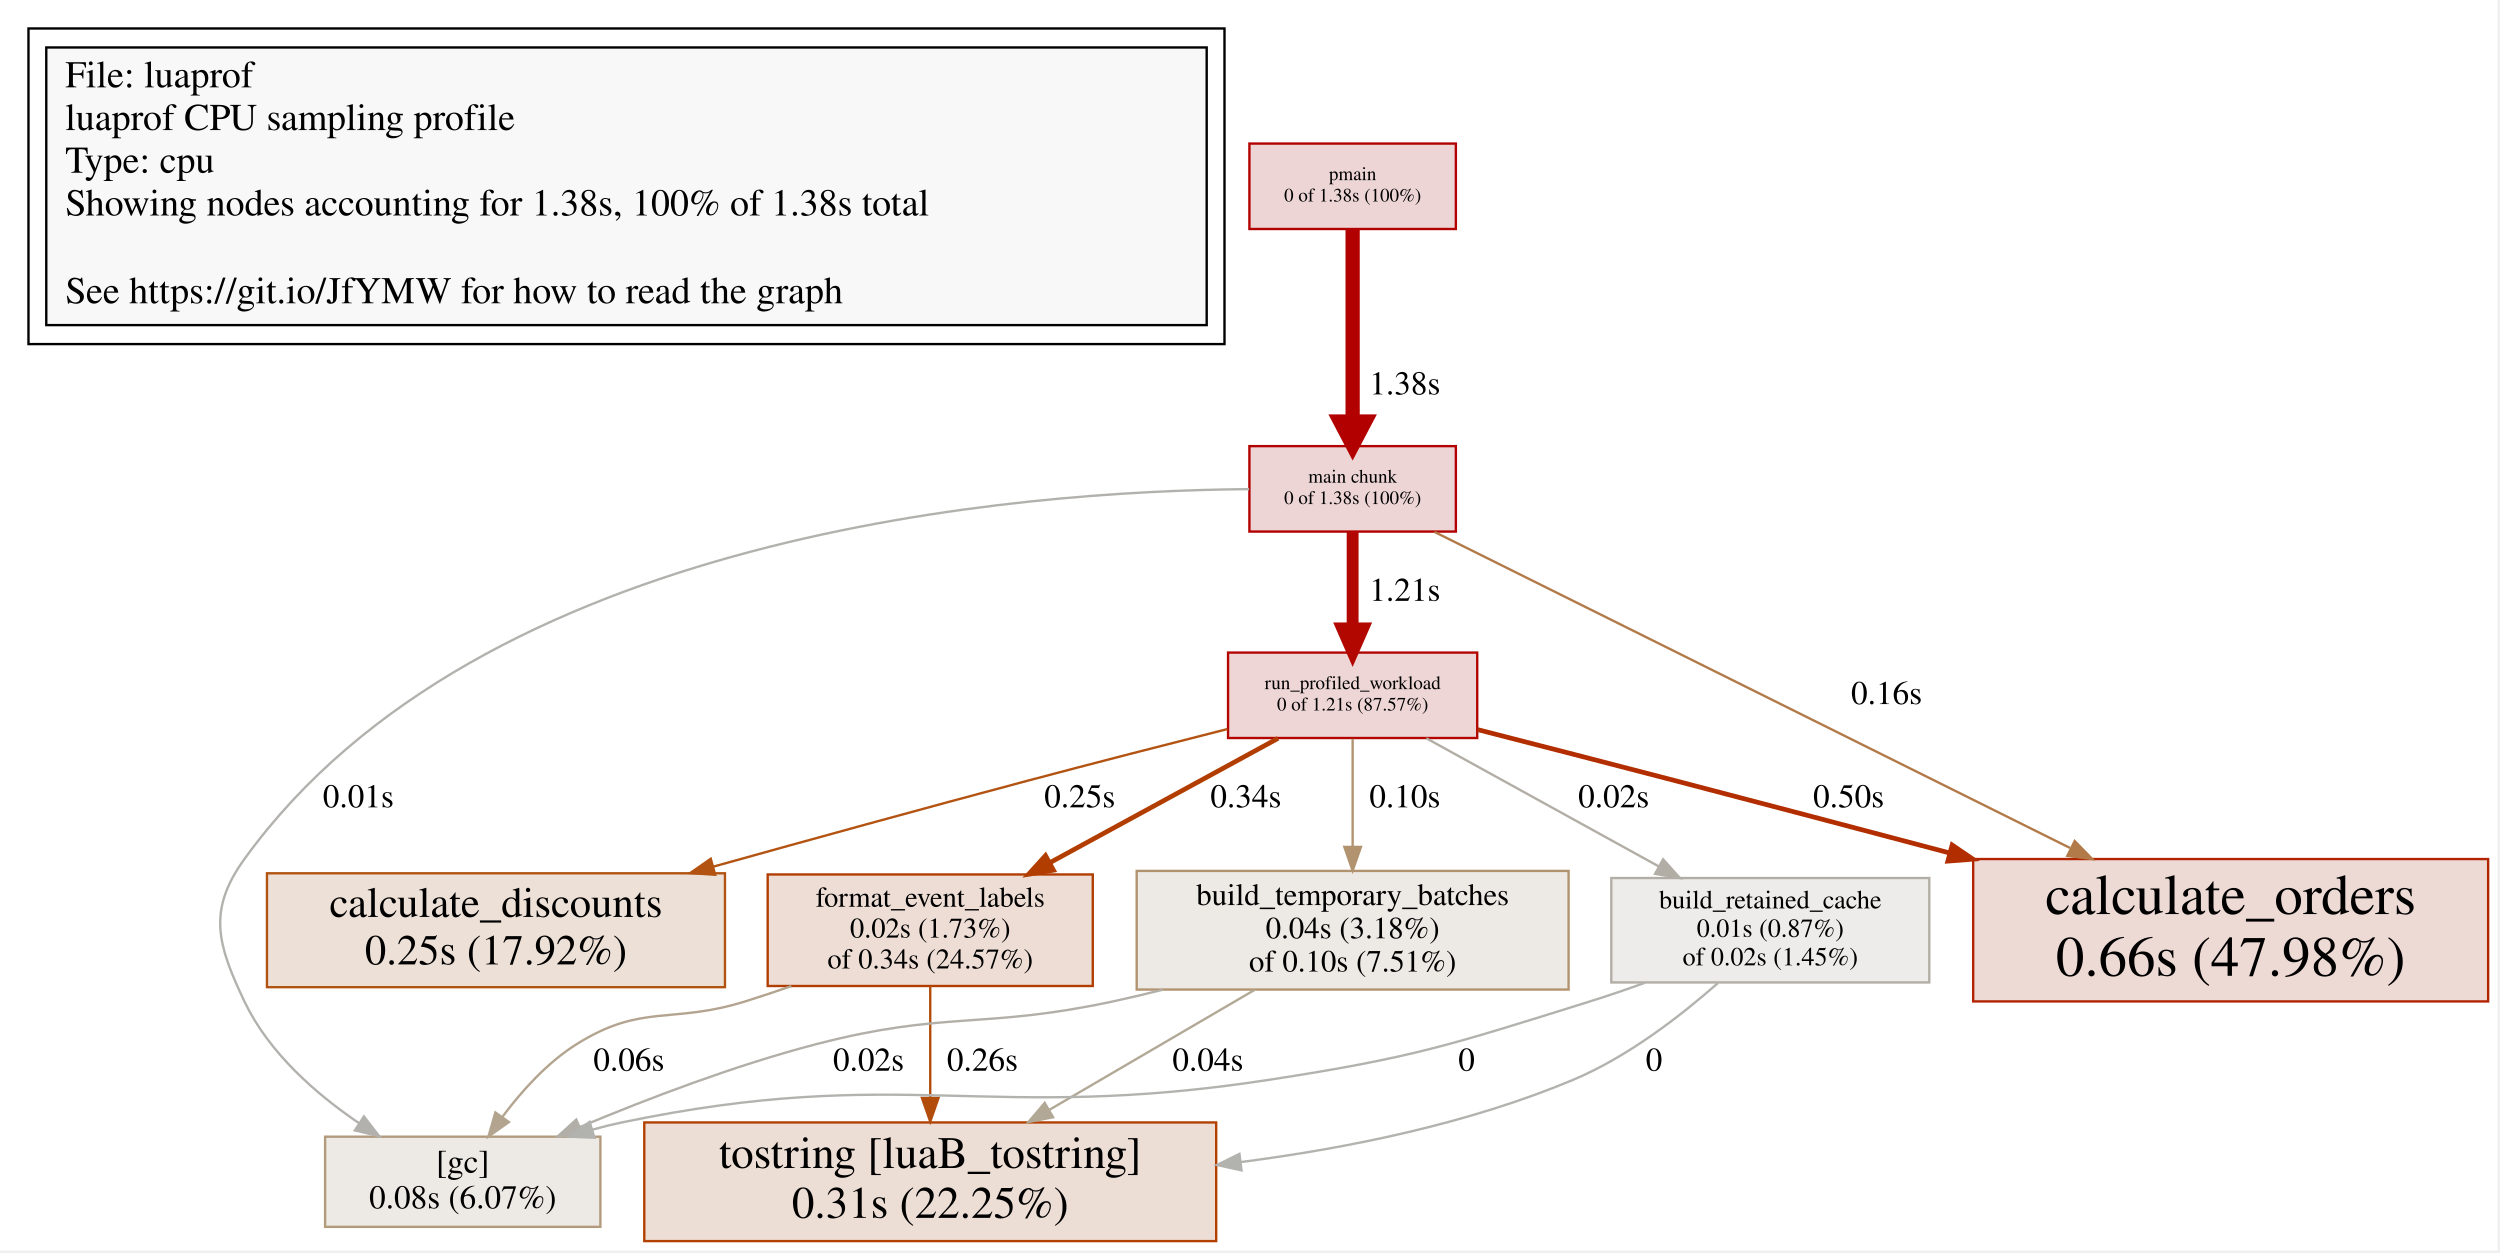
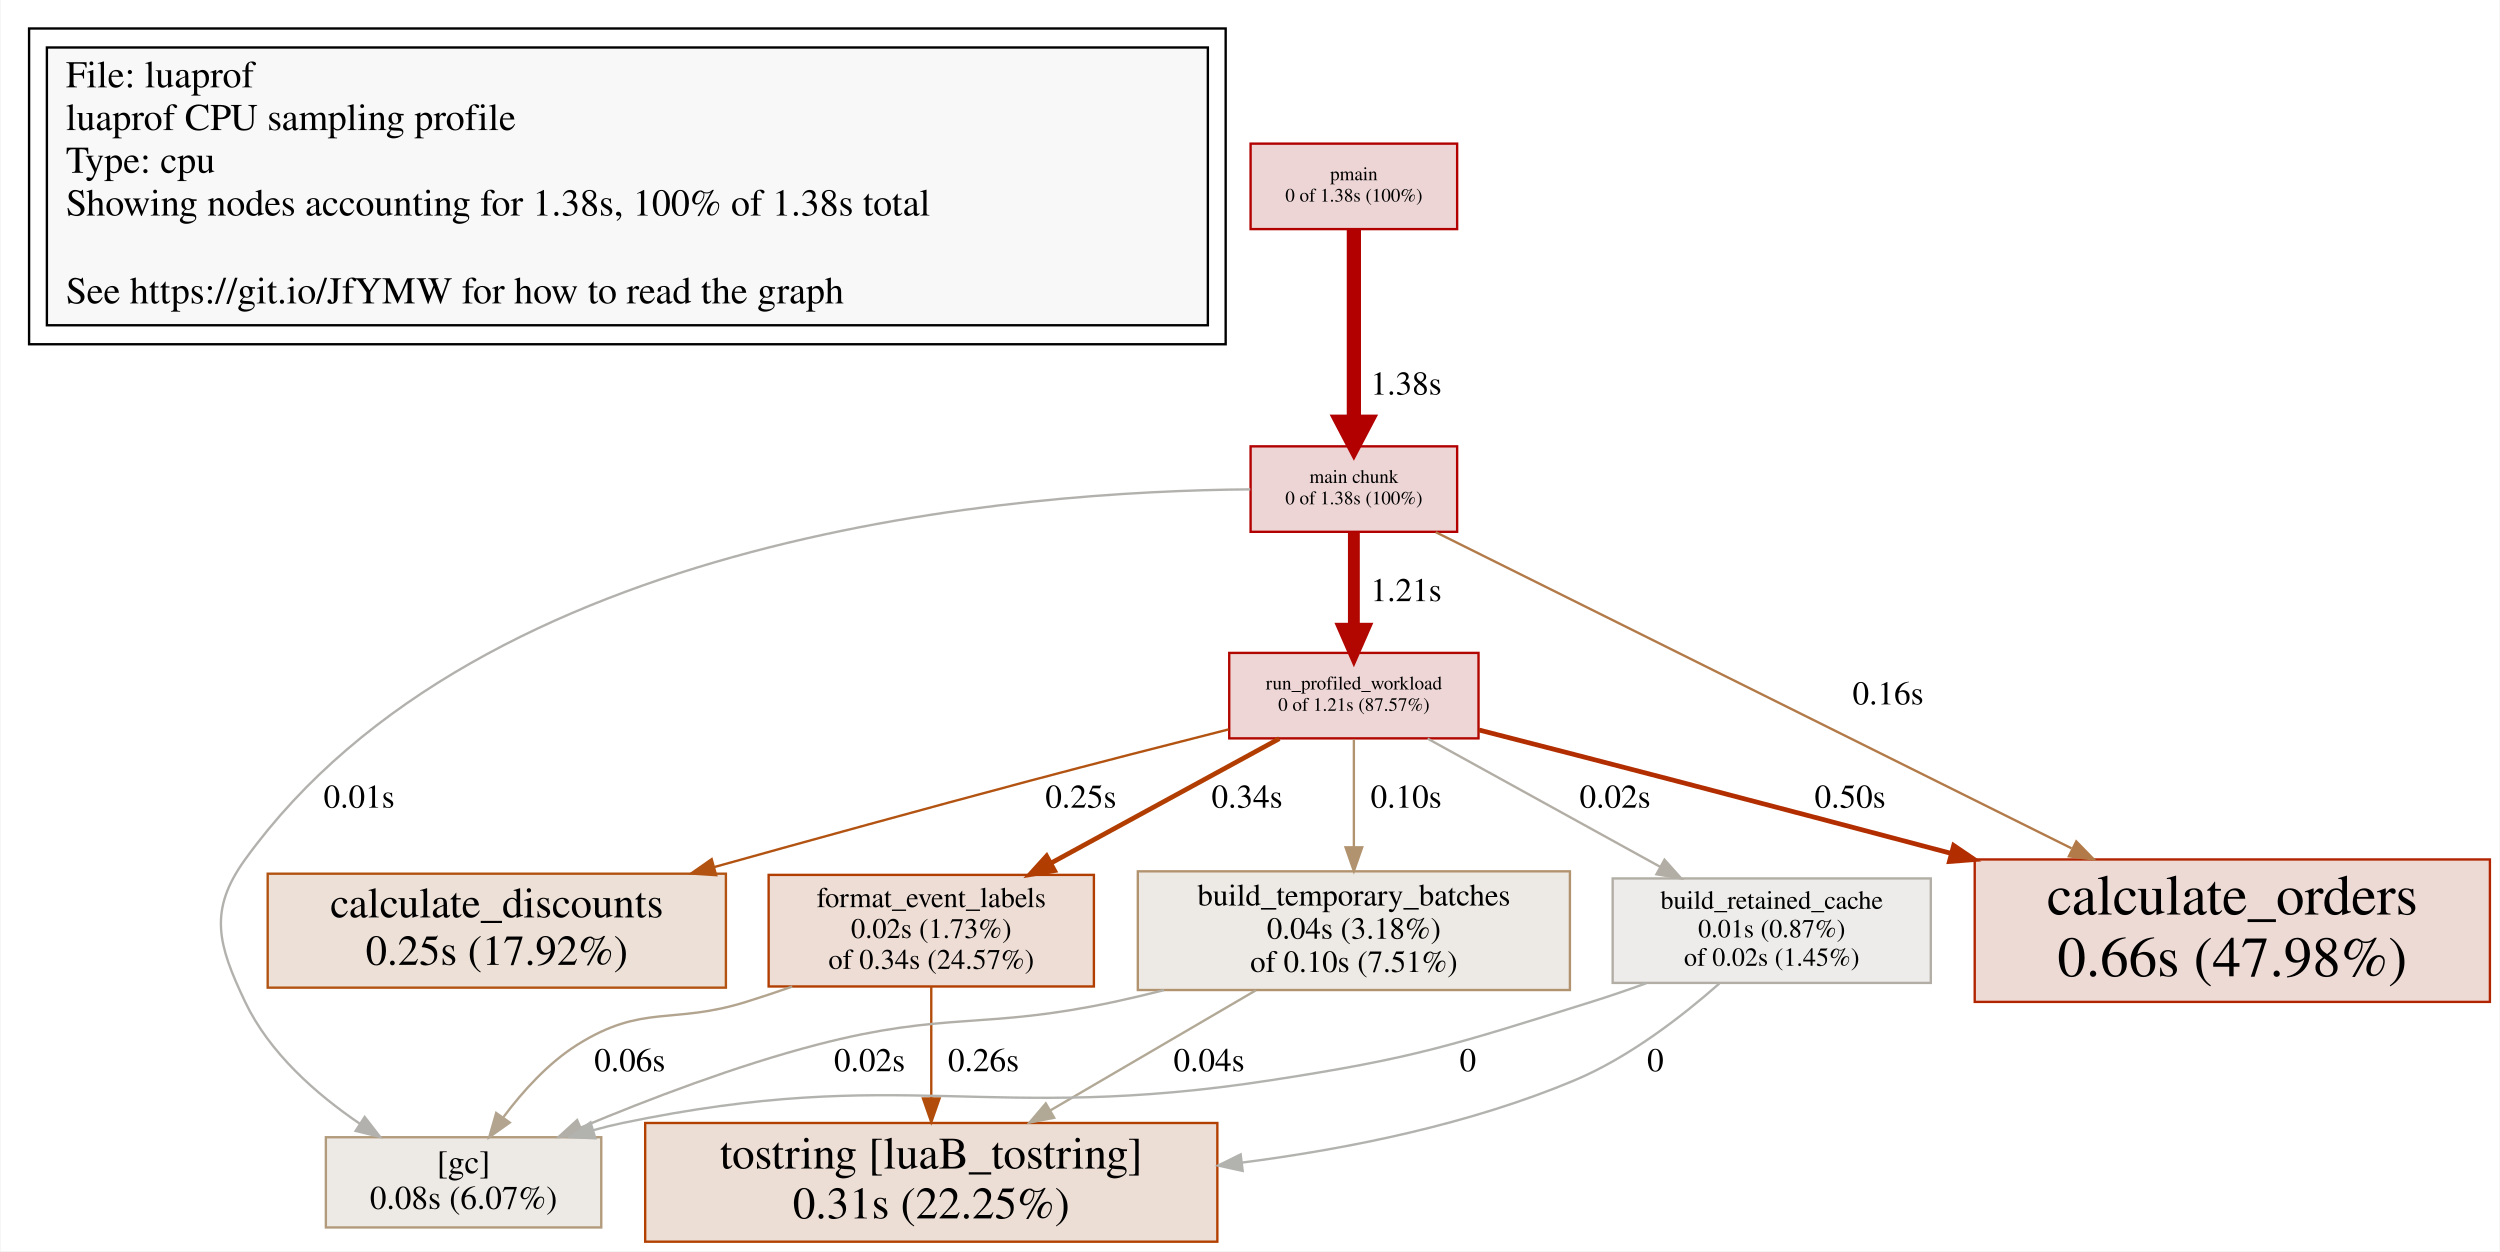
- <svg xmlns="http://www.w3.org/2000/svg" xmlns:xlink="http://www.w3.org/1999/xlink" width="100%" height="100%">
-   <g id="viewport" transform="scale(0.5,0.5) translate(0,0)">
-     <g id="graph0" class="graph" transform="scale(1 1) rotate(0) translate(4 523)">
-       <polygon fill="white" stroke="transparent" points="-4,4 -4,-523 1048.5,-523 1048.5,4 -4,4" />
-       <g id="clust1" class="cluster">
-         <polygon fill="none" stroke="black" points="8,-378 8,-511 512,-511 512,-378 8,-378" />
-       </g>
-       <g id="node1" class="node">
-         <g id="a_node1">
-           <a xlink:title="luaprof">
-             <polygon fill="#f8f8f8" stroke="black" points="504.5,-503 15.5,-503 15.5,-386 504.5,-386 504.5,-503" />
-             <text text-anchor="start" x="23.5" y="-486.2" font-family="Times,serif" font-size="16.00">File: luaprof</text>
-             <text text-anchor="start" x="23.5" y="-468.2" font-family="Times,serif" font-size="16.00">luaprof CPU sampling profile</text>
-             <text text-anchor="start" x="23.5" y="-450.2" font-family="Times,serif" font-size="16.00">Type: cpu</text>
-             <text text-anchor="start" x="23.5" y="-432.2" font-family="Times,serif" font-size="16.00">Showing nodes accounting for 1.38s, 100% of 1.38s total</text>
-             <text text-anchor="start" x="23.5" y="-395.2" font-family="Times,serif" font-size="16.00">See https://git.io/JfYMW for how to read the graph</text>
-           </a>
-         </g>
-       </g>
-       <g id="node1" class="node">
-         <g id="a_node1">
-           <a xlink:title="run_profiled_workload (1.21s)">
-             <polygon fill="#edd6d5" stroke="#b20600" points="618.5,-248 513.5,-248 513.5,-212 618.5,-212 618.5,-248" />
-             <text text-anchor="middle" x="566" y="-232.6" font-family="Times,serif" font-size="8.00">run_profiled_workload</text>
-             <text text-anchor="middle" x="566" y="-223.6" font-family="Times,serif" font-size="8.00">0 of 1.21s (87.57%)</text>
-           </a>
-         </g>
-       </g>
-       <g id="node2" class="node">
-         <g id="a_node2">
-           <a xlink:title="calculate_orders (0.66s)">
-             <polygon fill="#eddad5" stroke="#b22300" points="1044.5,-161 827.5,-161 827.5,-101 1044.5,-101 1044.5,-161" />
-             <text text-anchor="middle" x="936" y="-137.8" font-family="Times,serif" font-size="24.00">calculate_orders</text>
-             <text text-anchor="middle" x="936" y="-111.8" font-family="Times,serif" font-size="24.00">0.66s (47.98%)</text>
-           </a>
-         </g>
-       </g>
-       <g id="edge3" class="edge">
-         <g id="a_edge3">
-           <a xlink:title="run_profiled_workload -&gt; calculate_orders (0.50s)">
-             <path fill="none" stroke="#b22e00" stroke-width="2" d="M618.66,-215.54C643.88,-209.07 674.52,-201.18 702,-194 739.61,-184.18 780.58,-173.36 817.58,-163.55" />
-             <polygon fill="#b22e00" stroke="#b22e00" stroke-width="2" points="818.64,-166.89 827.4,-160.95 816.84,-160.13 818.64,-166.89" />
-           </a>
-         </g>
-         <g id="a_edge3-label">
-           <a xlink:title="run_profiled_workload -&gt; calculate_orders (0.50s)">
-             <text text-anchor="middle" x="775" y="-182.8" font-family="Times,serif" font-size="14.00"> 0.50s</text>
-           </a>
-         </g>
-       </g>
-       <g id="node6" class="node">
-         <g id="a_node6">
-           <a xlink:title="calculate_discounts (0.25s)">
-             <polygon fill="#ede0d7" stroke="#b25312" points="301.5,-155 108.5,-155 108.5,-107 301.5,-107 301.5,-155" />
-             <text text-anchor="middle" x="205" y="-136.6" font-family="Times,serif" font-size="18.00">calculate_discounts</text>
-             <text text-anchor="middle" x="205" y="-116.6" font-family="Times,serif" font-size="18.00">0.25s (17.92%)</text>
-           </a>
-         </g>
-       </g>
-       <g id="edge6" class="edge">
-         <g id="a_edge6">
-           <a xlink:title="run_profiled_workload -&gt; calculate_discounts (0.25s)">
-             <path fill="none" stroke="#b25312" d="M513.24,-215.78C487.76,-209.33 456.76,-201.39 429,-194 385.41,-182.4 337.18,-169.11 296.67,-157.82" />
-             <polygon fill="#b25312" stroke="#b25312" points="297.39,-154.38 286.81,-155.07 295.51,-161.13 297.39,-154.38" />
-           </a>
-         </g>
-         <g id="a_edge6-label">
-           <a xlink:title="run_profiled_workload -&gt; calculate_discounts (0.25s)">
-             <text text-anchor="middle" x="451" y="-182.8" font-family="Times,serif" font-size="14.00"> 0.25s</text>
-           </a>
-         </g>
-       </g>
-       <g id="node7" class="node">
-         <g id="a_node7">
-           <a xlink:title="format_event_labels (0.34s)">
-             <polygon fill="#edddd5" stroke="#b23d00" points="456.5,-154.5 319.5,-154.5 319.5,-107.5 456.5,-107.5 456.5,-154.5" />
-             <text text-anchor="middle" x="388" y="-140.9" font-family="Times,serif" font-size="12.00">format_event_labels</text>
-             <text text-anchor="middle" x="388" y="-127.9" font-family="Times,serif" font-size="12.00">0.02s (1.73%)</text>
-             <text text-anchor="middle" x="388" y="-114.9" font-family="Times,serif" font-size="12.00">of 0.34s (24.57%)</text>
-           </a>
-         </g>
-       </g>
-       <g id="edge4" class="edge">
-         <g id="a_edge4">
-           <a xlink:title="run_profiled_workload -&gt; format_event_labels (0.34s)">
-             <path fill="none" stroke="#b23d00" stroke-width="2" d="M534.59,-211.88C507.97,-197.38 469.31,-176.31 438.38,-159.45" />
-             <polygon fill="#b23d00" stroke="#b23d00" stroke-width="2" points="439.92,-156.31 429.46,-154.6 436.57,-162.45 439.92,-156.31" />
-           </a>
-         </g>
-         <g id="a_edge4-label">
-           <a xlink:title="run_profiled_workload -&gt; format_event_labels (0.34s)">
-             <text text-anchor="middle" x="521" y="-182.8" font-family="Times,serif" font-size="14.00"> 0.34s</text>
-           </a>
-         </g>
-       </g>
-       <g id="node9" class="node">
-         <g id="a_node9">
-           <a xlink:title="build_temporary_batches (0.10s)">
-             <polygon fill="#ede9e4" stroke="#b2936f" points="657,-156 475,-156 475,-106 657,-106 657,-156" />
-             <text text-anchor="middle" x="566" y="-141.6" font-family="Times,serif" font-size="13.00">build_temporary_batches</text>
-             <text text-anchor="middle" x="566" y="-127.6" font-family="Times,serif" font-size="13.00">0.04s (3.18%)</text>
-             <text text-anchor="middle" x="566" y="-113.6" font-family="Times,serif" font-size="13.00">of 0.10s (7.51%)</text>
-           </a>
-         </g>
-       </g>
-       <g id="edge8" class="edge">
-         <g id="a_edge8">
-           <a xlink:title="run_profiled_workload -&gt; build_temporary_batches (0.10s)">
-             <path fill="none" stroke="#b2936f" d="M566,-211.66C566,-199.08 566,-181.66 566,-166.32" />
-             <polygon fill="#b2936f" stroke="#b2936f" points="569.5,-166.11 566,-156.11 562.5,-166.11 569.5,-166.11" />
-           </a>
-         </g>
-         <g id="a_edge8-label">
-           <a xlink:title="run_profiled_workload -&gt; build_temporary_batches (0.10s)">
-             <text text-anchor="middle" x="588" y="-182.8" font-family="Times,serif" font-size="14.00"> 0.10s</text>
-           </a>
-         </g>
-       </g>
-       <g id="node10" class="node">
-         <g id="a_node10">
-           <a xlink:title="build_retained_cache (0.02s)">
-             <polygon fill="#edeceb" stroke="#b2aea5" points="809,-153 675,-153 675,-109 809,-109 809,-153" />
-             <text text-anchor="middle" x="742" y="-140.2" font-family="Times,serif" font-size="11.00">build_retained_cache</text>
-             <text text-anchor="middle" x="742" y="-128.2" font-family="Times,serif" font-size="11.00">0.01s (0.87%)</text>
-             <text text-anchor="middle" x="742" y="-116.2" font-family="Times,serif" font-size="11.00">of 0.02s (1.45%)</text>
-           </a>
-         </g>
-       </g>
-       <g id="edge11" class="edge">
-         <g id="a_edge11">
-           <a xlink:title="run_profiled_workload -&gt; build_retained_cache (0.02s)">
-             <path fill="none" stroke="#b2aea5" d="M597.06,-211.88C624.19,-196.93 663.96,-175.01 694.98,-157.91" />
-             <polygon fill="#b2aea5" stroke="#b2aea5" points="696.83,-160.89 703.89,-153 693.45,-154.76 696.83,-160.89" />
-           </a>
-         </g>
-         <g id="a_edge11-label">
-           <a xlink:title="run_profiled_workload -&gt; build_retained_cache (0.02s)">
-             <text text-anchor="middle" x="676" y="-182.8" font-family="Times,serif" font-size="14.00"> 0.02s</text>
-           </a>
-         </g>
-       </g>
-       <g id="node3" class="node">
-         <g id="a_node3">
-           <a xlink:title="pmain (1.38s)">
-             <polygon fill="#edd5d5" stroke="#b20000" points="609.5,-462.5 522.5,-462.5 522.5,-426.5 609.5,-426.5 609.5,-462.5" />
-             <text text-anchor="middle" x="566" y="-447.1" font-family="Times,serif" font-size="8.00">pmain</text>
-             <text text-anchor="middle" x="566" y="-438.1" font-family="Times,serif" font-size="8.00">0 of 1.38s (100%)</text>
-           </a>
-         </g>
-       </g>
-       <g id="node5" class="node">
-         <g id="a_node5">
-           <a xlink:title="main chunk (1.38s)">
-             <polygon fill="#edd5d5" stroke="#b20000" points="609.5,-335 522.5,-335 522.5,-299 609.5,-299 609.5,-335" />
-             <text text-anchor="middle" x="566" y="-319.6" font-family="Times,serif" font-size="8.00">main chunk</text>
-             <text text-anchor="middle" x="566" y="-310.6" font-family="Times,serif" font-size="8.00">0 of 1.38s (100%)</text>
-           </a>
-         </g>
-       </g>
-       <g id="edge1" class="edge">
-         <g id="a_edge1">
-           <a xlink:title="pmain -&gt; main chunk (1.38s)">
-             <path fill="none" stroke="#b20000" stroke-width="6" d="M566,-426.31C566,-405.49 566,-370.16 566,-345.53" />
-             <polygon fill="#b20000" stroke="#b20000" stroke-width="6" points="571.25,-345.38 566,-335.38 560.75,-345.38 571.25,-345.38" />
-           </a>
-         </g>
-         <g id="a_edge1-label">
-           <a xlink:title="pmain -&gt; main chunk (1.38s)">
-             <text text-anchor="middle" x="588" y="-356.8" font-family="Times,serif" font-size="14.00"> 1.38s</text>
-           </a>
-         </g>
-       </g>
-       <g id="node4" class="node">
-         <g id="a_node4">
-           <a xlink:title="tostring [luaB_tostring] (0.31s)">
-             <polygon fill="#edded5" stroke="#b24000" points="508.5,-50 267.5,-50 267.5,0 508.5,0 508.5,-50" />
-             <text text-anchor="middle" x="388" y="-30.8" font-family="Times,serif" font-size="19.00">tostring [luaB_tostring]</text>
-             <text text-anchor="middle" x="388" y="-9.8" font-family="Times,serif" font-size="19.00">0.31s (22.25%)</text>
-           </a>
-         </g>
-       </g>
-       <g id="edge2" class="edge">
-         <g id="a_edge2">
-           <a xlink:title="main chunk -&gt; run_profiled_workload (1.21s)">
-             <path fill="none" stroke="#b20600" stroke-width="5" d="M566,-298.8C566,-287.16 566,-271.55 566,-258.24" />
-             <polygon fill="#b20600" stroke="#b20600" stroke-width="5" points="570.38,-258.18 566,-248.18 561.63,-258.18 570.38,-258.18" />
-           </a>
-         </g>
-         <g id="a_edge2-label">
-           <a xlink:title="main chunk -&gt; run_profiled_workload (1.21s)">
-             <text text-anchor="middle" x="588" y="-269.8" font-family="Times,serif" font-size="14.00"> 1.21s</text>
-           </a>
-         </g>
-       </g>
-       <g id="edge7" class="edge">
-         <g id="a_edge7">
-           <a xlink:title="main chunk -&gt; calculate_orders (0.16s)">
-             <path fill="none" stroke="#b27a48" d="M600.48,-298.85C661.42,-268.55 789.18,-205.01 868.28,-165.68" />
-             <polygon fill="#b27a48" stroke="#b27a48" points="870.28,-168.59 877.68,-161 867.16,-162.32 870.28,-168.59" />
-           </a>
-         </g>
-         <g id="a_edge7-label">
-           <a xlink:title="main chunk -&gt; calculate_orders (0.16s)">
-             <text text-anchor="middle" x="791" y="-226.3" font-family="Times,serif" font-size="14.00"> 0.16s</text>
-           </a>
-         </g>
-       </g>
-       <g id="node8" class="node">
-         <g id="a_node8">
-           <a xlink:title="[gc] (0.08s)">
-             <polygon fill="#edeae5" stroke="#b29b7c" points="249,-44 133,-44 133,-6 249,-6 249,-44" />
-             <text text-anchor="middle" x="191" y="-28.8" font-family="Times,serif" font-size="14.00">[gc]</text>
-             <text text-anchor="middle" x="191" y="-13.8" font-family="Times,serif" font-size="14.00">0.08s (6.07%)</text>
-           </a>
-         </g>
-       </g>
-       <g id="edge13" class="edge">
-         <g id="a_edge13">
-           <a xlink:title="main chunk -&gt; [gc] (0.01s)">
-             <path fill="none" stroke="#b2b1ad" d="M522.37,-316.88C426.64,-316.13 198.74,-299.19 99,-161 83.39,-139.38 87.56,-125.09 99,-101 109.2,-79.53 128.88,-62.18 147.43,-49.6" />
-             <polygon fill="#b2b1ad" stroke="#b2b1ad" points="149.35,-52.53 155.84,-44.16 145.54,-46.66 149.35,-52.53" />
-           </a>
-         </g>
-         <g id="a_edge13-label">
-           <a xlink:title="main chunk -&gt; [gc] (0.01s)">
-             <text text-anchor="middle" x="147" y="-182.8" font-family="Times,serif" font-size="14.00"> 0.01s</text>
-           </a>
-         </g>
-       </g>
-       <g id="edge5" class="edge">
-         <g id="a_edge5">
-           <a xlink:title="format_event_labels -&gt; tostring [luaB_tostring] (0.26s)">
-             <path fill="none" stroke="#b24c0a" d="M388,-107.43C388,-93.75 388,-76 388,-60.57" />
-             <polygon fill="#b24c0a" stroke="#b24c0a" points="391.5,-60.34 388,-50.34 384.5,-60.34 391.5,-60.34" />
-           </a>
-         </g>
-         <g id="a_edge5-label">
-           <a xlink:title="format_event_labels -&gt; tostring [luaB_tostring] (0.26s)">
-             <text text-anchor="middle" x="410" y="-71.8" font-family="Times,serif" font-size="14.00"> 0.26s</text>
-           </a>
-         </g>
-       </g>
-       <g id="edge9" class="edge">
-         <g id="a_edge9">
-           <a xlink:title="format_event_labels -&gt; [gc] (0.06s)">
-             <path fill="none" stroke="#b2a48e" d="M329.46,-107.46C322.93,-105.18 316.34,-102.98 310,-101 278.92,-91.31 266.59,-100.28 239,-83 226.72,-75.31 215.99,-63.43 207.81,-52.5" />
-             <polygon fill="#b2a48e" stroke="#b2a48e" points="210.45,-50.18 201.82,-44.04 204.74,-54.22 210.45,-50.18" />
-           </a>
-         </g>
-         <g id="a_edge9-label">
-           <a xlink:title="format_event_labels -&gt; [gc] (0.06s)">
-             <text text-anchor="middle" x="261" y="-71.8" font-family="Times,serif" font-size="14.00"> 0.06s</text>
-           </a>
-         </g>
-       </g>
-       <g id="edge10" class="edge">
-         <g id="a_edge10">
-           <a xlink:title="build_temporary_batches -&gt; tostring [luaB_tostring] (0.04s)">
-             <path fill="none" stroke="#b2a896" d="M524.72,-105.88C498.86,-90.77 465.38,-71.21 438.02,-55.22" />
-             <polygon fill="#b2a896" stroke="#b2a896" points="439.77,-52.19 429.37,-50.17 436.24,-58.24 439.77,-52.19" />
-           </a>
-         </g>
-         <g id="a_edge10-label">
-           <a xlink:title="build_temporary_batches -&gt; tostring [luaB_tostring] (0.04s)">
-             <text text-anchor="middle" x="505" y="-71.8" font-family="Times,serif" font-size="14.00"> 0.04s</text>
-           </a>
-         </g>
-       </g>
-       <g id="edge12" class="edge">
-         <g id="a_edge12">
-           <a xlink:title="build_temporary_batches -&gt; [gc] (0.02s)">
-             <path fill="none" stroke="#b2afa8" d="M486.04,-105.96C478.95,-104.16 471.87,-102.47 465,-101 410.12,-89.23 394.32,-97.11 340,-83 305.92,-74.15 268.94,-60.03 240.35,-48.06" />
-             <polygon fill="#b2afa8" stroke="#b2afa8" points="241.57,-44.77 230.99,-44.09 238.84,-51.22 241.57,-44.77" />
-           </a>
-         </g>
-         <g id="a_edge12-label">
-           <a xlink:title="build_temporary_batches -&gt; [gc] (0.02s)">
-             <text text-anchor="middle" x="362" y="-71.8" font-family="Times,serif" font-size="14.00"> 0.02s</text>
-           </a>
-         </g>
-       </g>
-       <g id="edge15" class="edge">
-         <g id="a_edge15">
-           <a xlink:title="build_retained_cache -&gt; tostring [luaB_tostring] (0)">
-             <path fill="none" stroke="#b2b2af" d="M719.94,-108.75C704.22,-94.88 681.88,-77.61 659,-68 615.24,-49.62 564.47,-39.19 518.78,-33.3" />
-             <polygon fill="#b2b2af" stroke="#b2b2af" points="519.17,-29.82 508.81,-32.07 518.31,-36.76 519.17,-29.82" />
-           </a>
-         </g>
-         <g id="a_edge15-label">
-           <a xlink:title="build_retained_cache -&gt; tostring [luaB_tostring] (0)">
-             <text text-anchor="middle" x="693" y="-71.8" font-family="Times,serif" font-size="14.00"> 0</text>
-           </a>
-         </g>
-       </g>
-       <g id="edge14" class="edge">
-         <g id="a_edge14">
-           <a xlink:title="build_retained_cache -&gt; [gc] (0)">
-             <path fill="none" stroke="#b2b2af" d="M689.14,-108.86C681.43,-106.06 673.55,-103.35 666,-101 607.03,-82.62 592.05,-77.4 531,-68 410.82,-49.49 377.05,-74.74 258,-50 253.92,-49.15 249.75,-48.11 245.58,-46.94" />
-             <polygon fill="#b2b2af" stroke="#b2b2af" points="246.51,-43.56 235.92,-44.01 244.47,-50.26 246.51,-43.56" />
-           </a>
-         </g>
-         <g id="a_edge14-label">
-           <a xlink:title="build_retained_cache -&gt; [gc] (0)">
-             <text text-anchor="middle" x="614" y="-71.8" font-family="Times,serif" font-size="14.00"> 0</text>
-           </a>
-         </g>
+ <svg xmlns="http://www.w3.org/2000/svg" xmlns:xlink="http://www.w3.org/1999/xlink" width="1053pt" height="527pt" viewBox="0.00 0.00 1052.50 527.00">
+   <g id="graph0" class="graph" transform="scale(1 1) rotate(0) translate(4 523)">
+     <polygon fill="white" stroke="transparent" points="-4,4 -4,-523 1048.5,-523 1048.5,4 -4,4" />
+     <g id="clust1" class="cluster">
+       <polygon fill="none" stroke="black" points="8,-378 8,-511 512,-511 512,-378 8,-378" />
+     </g>
+     <g id="node1" class="node">
+       <g id="a_node1">
+         <a xlink:title="luaprof">
+           <polygon fill="#f8f8f8" stroke="black" points="504.5,-503 15.5,-503 15.5,-386 504.5,-386 504.5,-503" />
+           <text text-anchor="start" x="23.5" y="-486.2" font-family="Times,serif" font-size="16.00">File: luaprof</text>
+           <text text-anchor="start" x="23.5" y="-468.2" font-family="Times,serif" font-size="16.00">luaprof CPU sampling profile</text>
+           <text text-anchor="start" x="23.5" y="-450.2" font-family="Times,serif" font-size="16.00">Type: cpu</text>
+           <text text-anchor="start" x="23.5" y="-432.2" font-family="Times,serif" font-size="16.00">Showing nodes accounting for 1.38s, 100% of 1.38s total</text>
+           <text text-anchor="start" x="23.5" y="-395.2" font-family="Times,serif" font-size="16.00">See https://git.io/JfYMW for how to read the graph</text>
+         </a>
+       </g>
+     </g>
+     <g id="node1" class="node">
+       <g id="a_node1">
+         <a xlink:title="run_profiled_workload (1.21s)">
+           <polygon fill="#edd6d5" stroke="#b20600" points="618.5,-248 513.5,-248 513.5,-212 618.5,-212 618.5,-248" />
+           <text text-anchor="middle" x="566" y="-232.6" font-family="Times,serif" font-size="8.00">run_profiled_workload</text>
+           <text text-anchor="middle" x="566" y="-223.6" font-family="Times,serif" font-size="8.00">0 of 1.21s (87.57%)</text>
+         </a>
+       </g>
+     </g>
+     <g id="node2" class="node">
+       <g id="a_node2">
+         <a xlink:title="calculate_orders (0.66s)">
+           <polygon fill="#eddad5" stroke="#b22300" points="1044.5,-161 827.5,-161 827.5,-101 1044.5,-101 1044.5,-161" />
+           <text text-anchor="middle" x="936" y="-137.8" font-family="Times,serif" font-size="24.00">calculate_orders</text>
+           <text text-anchor="middle" x="936" y="-111.8" font-family="Times,serif" font-size="24.00">0.66s (47.98%)</text>
+         </a>
+       </g>
+     </g>
+     <g id="edge3" class="edge">
+       <g id="a_edge3">
+         <a xlink:title="run_profiled_workload -&gt; calculate_orders (0.50s)">
+           <path fill="none" stroke="#b22e00" stroke-width="2" d="M618.66,-215.54C643.88,-209.07 674.52,-201.18 702,-194 739.61,-184.18 780.58,-173.36 817.58,-163.55" />
+           <polygon fill="#b22e00" stroke="#b22e00" stroke-width="2" points="818.64,-166.89 827.4,-160.95 816.84,-160.13 818.64,-166.89" />
+         </a>
+       </g>
+       <g id="a_edge3-label">
+         <a xlink:title="run_profiled_workload -&gt; calculate_orders (0.50s)">
+           <text text-anchor="middle" x="775" y="-182.8" font-family="Times,serif" font-size="14.00"> 0.50s</text>
+         </a>
+       </g>
+     </g>
+     <g id="node6" class="node">
+       <g id="a_node6">
+         <a xlink:title="calculate_discounts (0.25s)">
+           <polygon fill="#ede0d7" stroke="#b25312" points="301.5,-155 108.5,-155 108.5,-107 301.5,-107 301.5,-155" />
+           <text text-anchor="middle" x="205" y="-136.6" font-family="Times,serif" font-size="18.00">calculate_discounts</text>
+           <text text-anchor="middle" x="205" y="-116.6" font-family="Times,serif" font-size="18.00">0.25s (17.92%)</text>
+         </a>
+       </g>
+     </g>
+     <g id="edge6" class="edge">
+       <g id="a_edge6">
+         <a xlink:title="run_profiled_workload -&gt; calculate_discounts (0.25s)">
+           <path fill="none" stroke="#b25312" d="M513.24,-215.78C487.76,-209.33 456.76,-201.39 429,-194 385.41,-182.4 337.18,-169.11 296.67,-157.82" />
+           <polygon fill="#b25312" stroke="#b25312" points="297.39,-154.38 286.81,-155.07 295.51,-161.13 297.39,-154.38" />
+         </a>
+       </g>
+       <g id="a_edge6-label">
+         <a xlink:title="run_profiled_workload -&gt; calculate_discounts (0.25s)">
+           <text text-anchor="middle" x="451" y="-182.8" font-family="Times,serif" font-size="14.00"> 0.25s</text>
+         </a>
+       </g>
+     </g>
+     <g id="node7" class="node">
+       <g id="a_node7">
+         <a xlink:title="format_event_labels (0.34s)">
+           <polygon fill="#edddd5" stroke="#b23d00" points="456.5,-154.5 319.5,-154.5 319.5,-107.5 456.5,-107.5 456.5,-154.5" />
+           <text text-anchor="middle" x="388" y="-140.9" font-family="Times,serif" font-size="12.00">format_event_labels</text>
+           <text text-anchor="middle" x="388" y="-127.9" font-family="Times,serif" font-size="12.00">0.02s (1.73%)</text>
+           <text text-anchor="middle" x="388" y="-114.9" font-family="Times,serif" font-size="12.00">of 0.34s (24.57%)</text>
+         </a>
+       </g>
+     </g>
+     <g id="edge4" class="edge">
+       <g id="a_edge4">
+         <a xlink:title="run_profiled_workload -&gt; format_event_labels (0.34s)">
+           <path fill="none" stroke="#b23d00" stroke-width="2" d="M534.59,-211.88C507.97,-197.38 469.31,-176.31 438.38,-159.45" />
+           <polygon fill="#b23d00" stroke="#b23d00" stroke-width="2" points="439.92,-156.31 429.46,-154.6 436.57,-162.45 439.92,-156.31" />
+         </a>
+       </g>
+       <g id="a_edge4-label">
+         <a xlink:title="run_profiled_workload -&gt; format_event_labels (0.34s)">
+           <text text-anchor="middle" x="521" y="-182.8" font-family="Times,serif" font-size="14.00"> 0.34s</text>
+         </a>
+       </g>
+     </g>
+     <g id="node9" class="node">
+       <g id="a_node9">
+         <a xlink:title="build_temporary_batches (0.10s)">
+           <polygon fill="#ede9e4" stroke="#b2936f" points="657,-156 475,-156 475,-106 657,-106 657,-156" />
+           <text text-anchor="middle" x="566" y="-141.6" font-family="Times,serif" font-size="13.00">build_temporary_batches</text>
+           <text text-anchor="middle" x="566" y="-127.6" font-family="Times,serif" font-size="13.00">0.04s (3.18%)</text>
+           <text text-anchor="middle" x="566" y="-113.6" font-family="Times,serif" font-size="13.00">of 0.10s (7.51%)</text>
+         </a>
+       </g>
+     </g>
+     <g id="edge8" class="edge">
+       <g id="a_edge8">
+         <a xlink:title="run_profiled_workload -&gt; build_temporary_batches (0.10s)">
+           <path fill="none" stroke="#b2936f" d="M566,-211.66C566,-199.08 566,-181.66 566,-166.32" />
+           <polygon fill="#b2936f" stroke="#b2936f" points="569.5,-166.11 566,-156.11 562.5,-166.11 569.5,-166.11" />
+         </a>
+       </g>
+       <g id="a_edge8-label">
+         <a xlink:title="run_profiled_workload -&gt; build_temporary_batches (0.10s)">
+           <text text-anchor="middle" x="588" y="-182.8" font-family="Times,serif" font-size="14.00"> 0.10s</text>
+         </a>
+       </g>
+     </g>
+     <g id="node10" class="node">
+       <g id="a_node10">
+         <a xlink:title="build_retained_cache (0.02s)">
+           <polygon fill="#edeceb" stroke="#b2aea5" points="809,-153 675,-153 675,-109 809,-109 809,-153" />
+           <text text-anchor="middle" x="742" y="-140.2" font-family="Times,serif" font-size="11.00">build_retained_cache</text>
+           <text text-anchor="middle" x="742" y="-128.2" font-family="Times,serif" font-size="11.00">0.01s (0.87%)</text>
+           <text text-anchor="middle" x="742" y="-116.2" font-family="Times,serif" font-size="11.00">of 0.02s (1.45%)</text>
+         </a>
+       </g>
+     </g>
+     <g id="edge11" class="edge">
+       <g id="a_edge11">
+         <a xlink:title="run_profiled_workload -&gt; build_retained_cache (0.02s)">
+           <path fill="none" stroke="#b2aea5" d="M597.06,-211.88C624.19,-196.93 663.96,-175.01 694.98,-157.91" />
+           <polygon fill="#b2aea5" stroke="#b2aea5" points="696.83,-160.89 703.89,-153 693.45,-154.76 696.83,-160.89" />
+         </a>
+       </g>
+       <g id="a_edge11-label">
+         <a xlink:title="run_profiled_workload -&gt; build_retained_cache (0.02s)">
+           <text text-anchor="middle" x="676" y="-182.8" font-family="Times,serif" font-size="14.00"> 0.02s</text>
+         </a>
+       </g>
+     </g>
+     <g id="node3" class="node">
+       <g id="a_node3">
+         <a xlink:title="pmain (1.38s)">
+           <polygon fill="#edd5d5" stroke="#b20000" points="609.5,-462.5 522.5,-462.5 522.5,-426.5 609.5,-426.5 609.5,-462.5" />
+           <text text-anchor="middle" x="566" y="-447.1" font-family="Times,serif" font-size="8.00">pmain</text>
+           <text text-anchor="middle" x="566" y="-438.1" font-family="Times,serif" font-size="8.00">0 of 1.38s (100%)</text>
+         </a>
+       </g>
+     </g>
+     <g id="node5" class="node">
+       <g id="a_node5">
+         <a xlink:title="main chunk (1.38s)">
+           <polygon fill="#edd5d5" stroke="#b20000" points="609.5,-335 522.5,-335 522.5,-299 609.5,-299 609.5,-335" />
+           <text text-anchor="middle" x="566" y="-319.6" font-family="Times,serif" font-size="8.00">main chunk</text>
+           <text text-anchor="middle" x="566" y="-310.6" font-family="Times,serif" font-size="8.00">0 of 1.38s (100%)</text>
+         </a>
+       </g>
+     </g>
+     <g id="edge1" class="edge">
+       <g id="a_edge1">
+         <a xlink:title="pmain -&gt; main chunk (1.38s)">
+           <path fill="none" stroke="#b20000" stroke-width="6" d="M566,-426.31C566,-405.49 566,-370.16 566,-345.53" />
+           <polygon fill="#b20000" stroke="#b20000" stroke-width="6" points="571.25,-345.38 566,-335.38 560.75,-345.38 571.25,-345.38" />
+         </a>
+       </g>
+       <g id="a_edge1-label">
+         <a xlink:title="pmain -&gt; main chunk (1.38s)">
+           <text text-anchor="middle" x="588" y="-356.8" font-family="Times,serif" font-size="14.00"> 1.38s</text>
+         </a>
+       </g>
+     </g>
+     <g id="node4" class="node">
+       <g id="a_node4">
+         <a xlink:title="tostring [luaB_tostring] (0.31s)">
+           <polygon fill="#edded5" stroke="#b24000" points="508.5,-50 267.5,-50 267.5,0 508.5,0 508.5,-50" />
+           <text text-anchor="middle" x="388" y="-30.8" font-family="Times,serif" font-size="19.00">tostring [luaB_tostring]</text>
+           <text text-anchor="middle" x="388" y="-9.8" font-family="Times,serif" font-size="19.00">0.31s (22.25%)</text>
+         </a>
+       </g>
+     </g>
+     <g id="edge2" class="edge">
+       <g id="a_edge2">
+         <a xlink:title="main chunk -&gt; run_profiled_workload (1.21s)">
+           <path fill="none" stroke="#b20600" stroke-width="5" d="M566,-298.8C566,-287.16 566,-271.55 566,-258.24" />
+           <polygon fill="#b20600" stroke="#b20600" stroke-width="5" points="570.38,-258.18 566,-248.18 561.63,-258.18 570.38,-258.18" />
+         </a>
+       </g>
+       <g id="a_edge2-label">
+         <a xlink:title="main chunk -&gt; run_profiled_workload (1.21s)">
+           <text text-anchor="middle" x="588" y="-269.8" font-family="Times,serif" font-size="14.00"> 1.21s</text>
+         </a>
+       </g>
+     </g>
+     <g id="edge7" class="edge">
+       <g id="a_edge7">
+         <a xlink:title="main chunk -&gt; calculate_orders (0.16s)">
+           <path fill="none" stroke="#b27a48" d="M600.48,-298.85C661.42,-268.55 789.18,-205.01 868.28,-165.68" />
+           <polygon fill="#b27a48" stroke="#b27a48" points="870.28,-168.59 877.68,-161 867.16,-162.32 870.28,-168.59" />
+         </a>
+       </g>
+       <g id="a_edge7-label">
+         <a xlink:title="main chunk -&gt; calculate_orders (0.16s)">
+           <text text-anchor="middle" x="791" y="-226.3" font-family="Times,serif" font-size="14.00"> 0.16s</text>
+         </a>
+       </g>
+     </g>
+     <g id="node8" class="node">
+       <g id="a_node8">
+         <a xlink:title="[gc] (0.08s)">
+           <polygon fill="#edeae5" stroke="#b29b7c" points="249,-44 133,-44 133,-6 249,-6 249,-44" />
+           <text text-anchor="middle" x="191" y="-28.8" font-family="Times,serif" font-size="14.00">[gc]</text>
+           <text text-anchor="middle" x="191" y="-13.8" font-family="Times,serif" font-size="14.00">0.08s (6.07%)</text>
+         </a>
+       </g>
+     </g>
+     <g id="edge13" class="edge">
+       <g id="a_edge13">
+         <a xlink:title="main chunk -&gt; [gc] (0.01s)">
+           <path fill="none" stroke="#b2b1ad" d="M522.37,-316.88C426.64,-316.13 198.74,-299.19 99,-161 83.39,-139.38 87.56,-125.09 99,-101 109.2,-79.53 128.88,-62.18 147.43,-49.6" />
+           <polygon fill="#b2b1ad" stroke="#b2b1ad" points="149.35,-52.53 155.84,-44.16 145.54,-46.66 149.35,-52.53" />
+         </a>
+       </g>
+       <g id="a_edge13-label">
+         <a xlink:title="main chunk -&gt; [gc] (0.01s)">
+           <text text-anchor="middle" x="147" y="-182.8" font-family="Times,serif" font-size="14.00"> 0.01s</text>
+         </a>
+       </g>
+     </g>
+     <g id="edge5" class="edge">
+       <g id="a_edge5">
+         <a xlink:title="format_event_labels -&gt; tostring [luaB_tostring] (0.26s)">
+           <path fill="none" stroke="#b24c0a" d="M388,-107.43C388,-93.75 388,-76 388,-60.57" />
+           <polygon fill="#b24c0a" stroke="#b24c0a" points="391.5,-60.34 388,-50.34 384.5,-60.34 391.5,-60.34" />
+         </a>
+       </g>
+       <g id="a_edge5-label">
+         <a xlink:title="format_event_labels -&gt; tostring [luaB_tostring] (0.26s)">
+           <text text-anchor="middle" x="410" y="-71.8" font-family="Times,serif" font-size="14.00"> 0.26s</text>
+         </a>
+       </g>
+     </g>
+     <g id="edge9" class="edge">
+       <g id="a_edge9">
+         <a xlink:title="format_event_labels -&gt; [gc] (0.06s)">
+           <path fill="none" stroke="#b2a48e" d="M329.46,-107.46C322.93,-105.18 316.34,-102.98 310,-101 278.92,-91.31 266.59,-100.28 239,-83 226.72,-75.31 215.99,-63.43 207.81,-52.5" />
+           <polygon fill="#b2a48e" stroke="#b2a48e" points="210.45,-50.18 201.82,-44.04 204.74,-54.22 210.45,-50.18" />
+         </a>
+       </g>
+       <g id="a_edge9-label">
+         <a xlink:title="format_event_labels -&gt; [gc] (0.06s)">
+           <text text-anchor="middle" x="261" y="-71.8" font-family="Times,serif" font-size="14.00"> 0.06s</text>
+         </a>
+       </g>
+     </g>
+     <g id="edge10" class="edge">
+       <g id="a_edge10">
+         <a xlink:title="build_temporary_batches -&gt; tostring [luaB_tostring] (0.04s)">
+           <path fill="none" stroke="#b2a896" d="M524.72,-105.88C498.86,-90.77 465.38,-71.21 438.02,-55.22" />
+           <polygon fill="#b2a896" stroke="#b2a896" points="439.77,-52.19 429.37,-50.17 436.24,-58.24 439.77,-52.19" />
+         </a>
+       </g>
+       <g id="a_edge10-label">
+         <a xlink:title="build_temporary_batches -&gt; tostring [luaB_tostring] (0.04s)">
+           <text text-anchor="middle" x="505" y="-71.8" font-family="Times,serif" font-size="14.00"> 0.04s</text>
+         </a>
+       </g>
+     </g>
+     <g id="edge12" class="edge">
+       <g id="a_edge12">
+         <a xlink:title="build_temporary_batches -&gt; [gc] (0.02s)">
+           <path fill="none" stroke="#b2afa8" d="M486.04,-105.96C478.95,-104.16 471.87,-102.47 465,-101 410.12,-89.23 394.32,-97.11 340,-83 305.92,-74.15 268.94,-60.03 240.35,-48.06" />
+           <polygon fill="#b2afa8" stroke="#b2afa8" points="241.57,-44.77 230.99,-44.09 238.84,-51.22 241.57,-44.77" />
+         </a>
+       </g>
+       <g id="a_edge12-label">
+         <a xlink:title="build_temporary_batches -&gt; [gc] (0.02s)">
+           <text text-anchor="middle" x="362" y="-71.8" font-family="Times,serif" font-size="14.00"> 0.02s</text>
+         </a>
+       </g>
+     </g>
+     <g id="edge15" class="edge">
+       <g id="a_edge15">
+         <a xlink:title="build_retained_cache -&gt; tostring [luaB_tostring] (0)">
+           <path fill="none" stroke="#b2b2af" d="M719.94,-108.75C704.22,-94.88 681.88,-77.61 659,-68 615.24,-49.62 564.47,-39.19 518.78,-33.3" />
+           <polygon fill="#b2b2af" stroke="#b2b2af" points="519.17,-29.82 508.81,-32.07 518.31,-36.76 519.17,-29.82" />
+         </a>
+       </g>
+       <g id="a_edge15-label">
+         <a xlink:title="build_retained_cache -&gt; tostring [luaB_tostring] (0)">
+           <text text-anchor="middle" x="693" y="-71.8" font-family="Times,serif" font-size="14.00"> 0</text>
+         </a>
+       </g>
+     </g>
+     <g id="edge14" class="edge">
+       <g id="a_edge14">
+         <a xlink:title="build_retained_cache -&gt; [gc] (0)">
+           <path fill="none" stroke="#b2b2af" d="M689.14,-108.86C681.43,-106.06 673.55,-103.35 666,-101 607.03,-82.62 592.05,-77.4 531,-68 410.82,-49.49 377.05,-74.74 258,-50 253.92,-49.15 249.75,-48.11 245.58,-46.94" />
+           <polygon fill="#b2b2af" stroke="#b2b2af" points="246.51,-43.56 235.92,-44.01 244.47,-50.26 246.51,-43.56" />
+         </a>
+       </g>
+       <g id="a_edge14-label">
+         <a xlink:title="build_retained_cache -&gt; [gc] (0)">
+           <text text-anchor="middle" x="614" y="-71.8" font-family="Times,serif" font-size="14.00"> 0</text>
+         </a>
      </g>
    </g>
  </g>
</svg>
